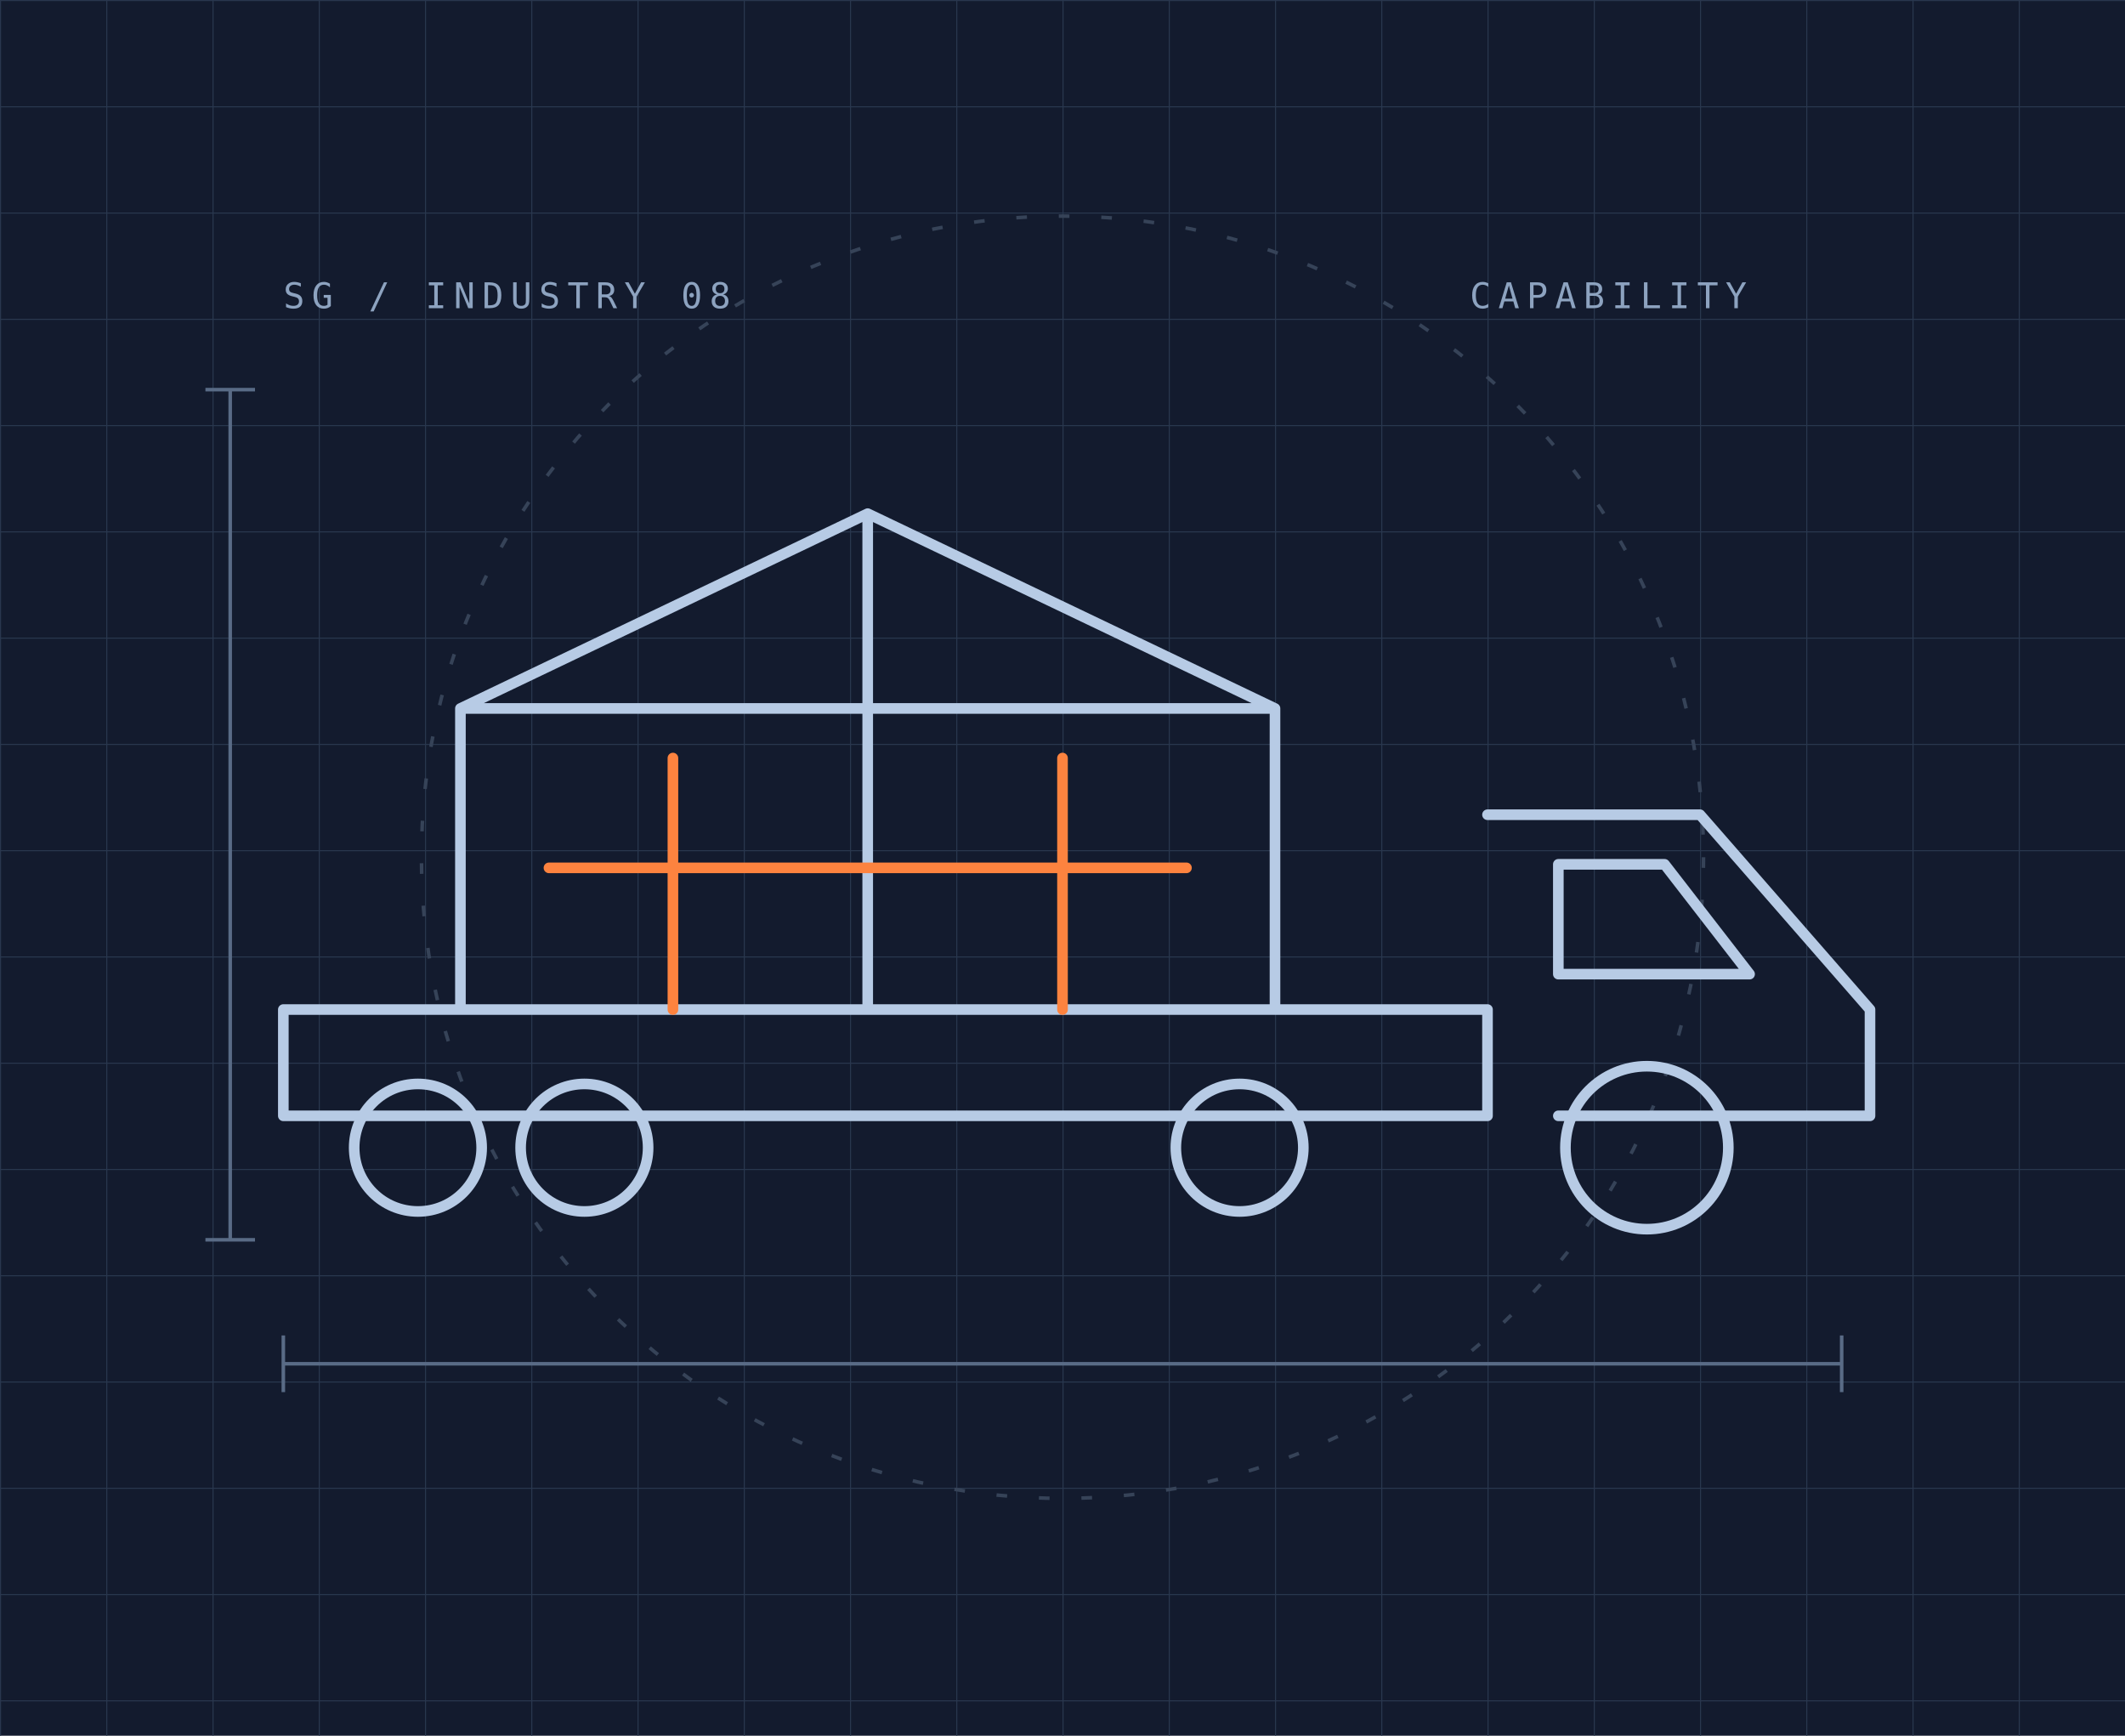
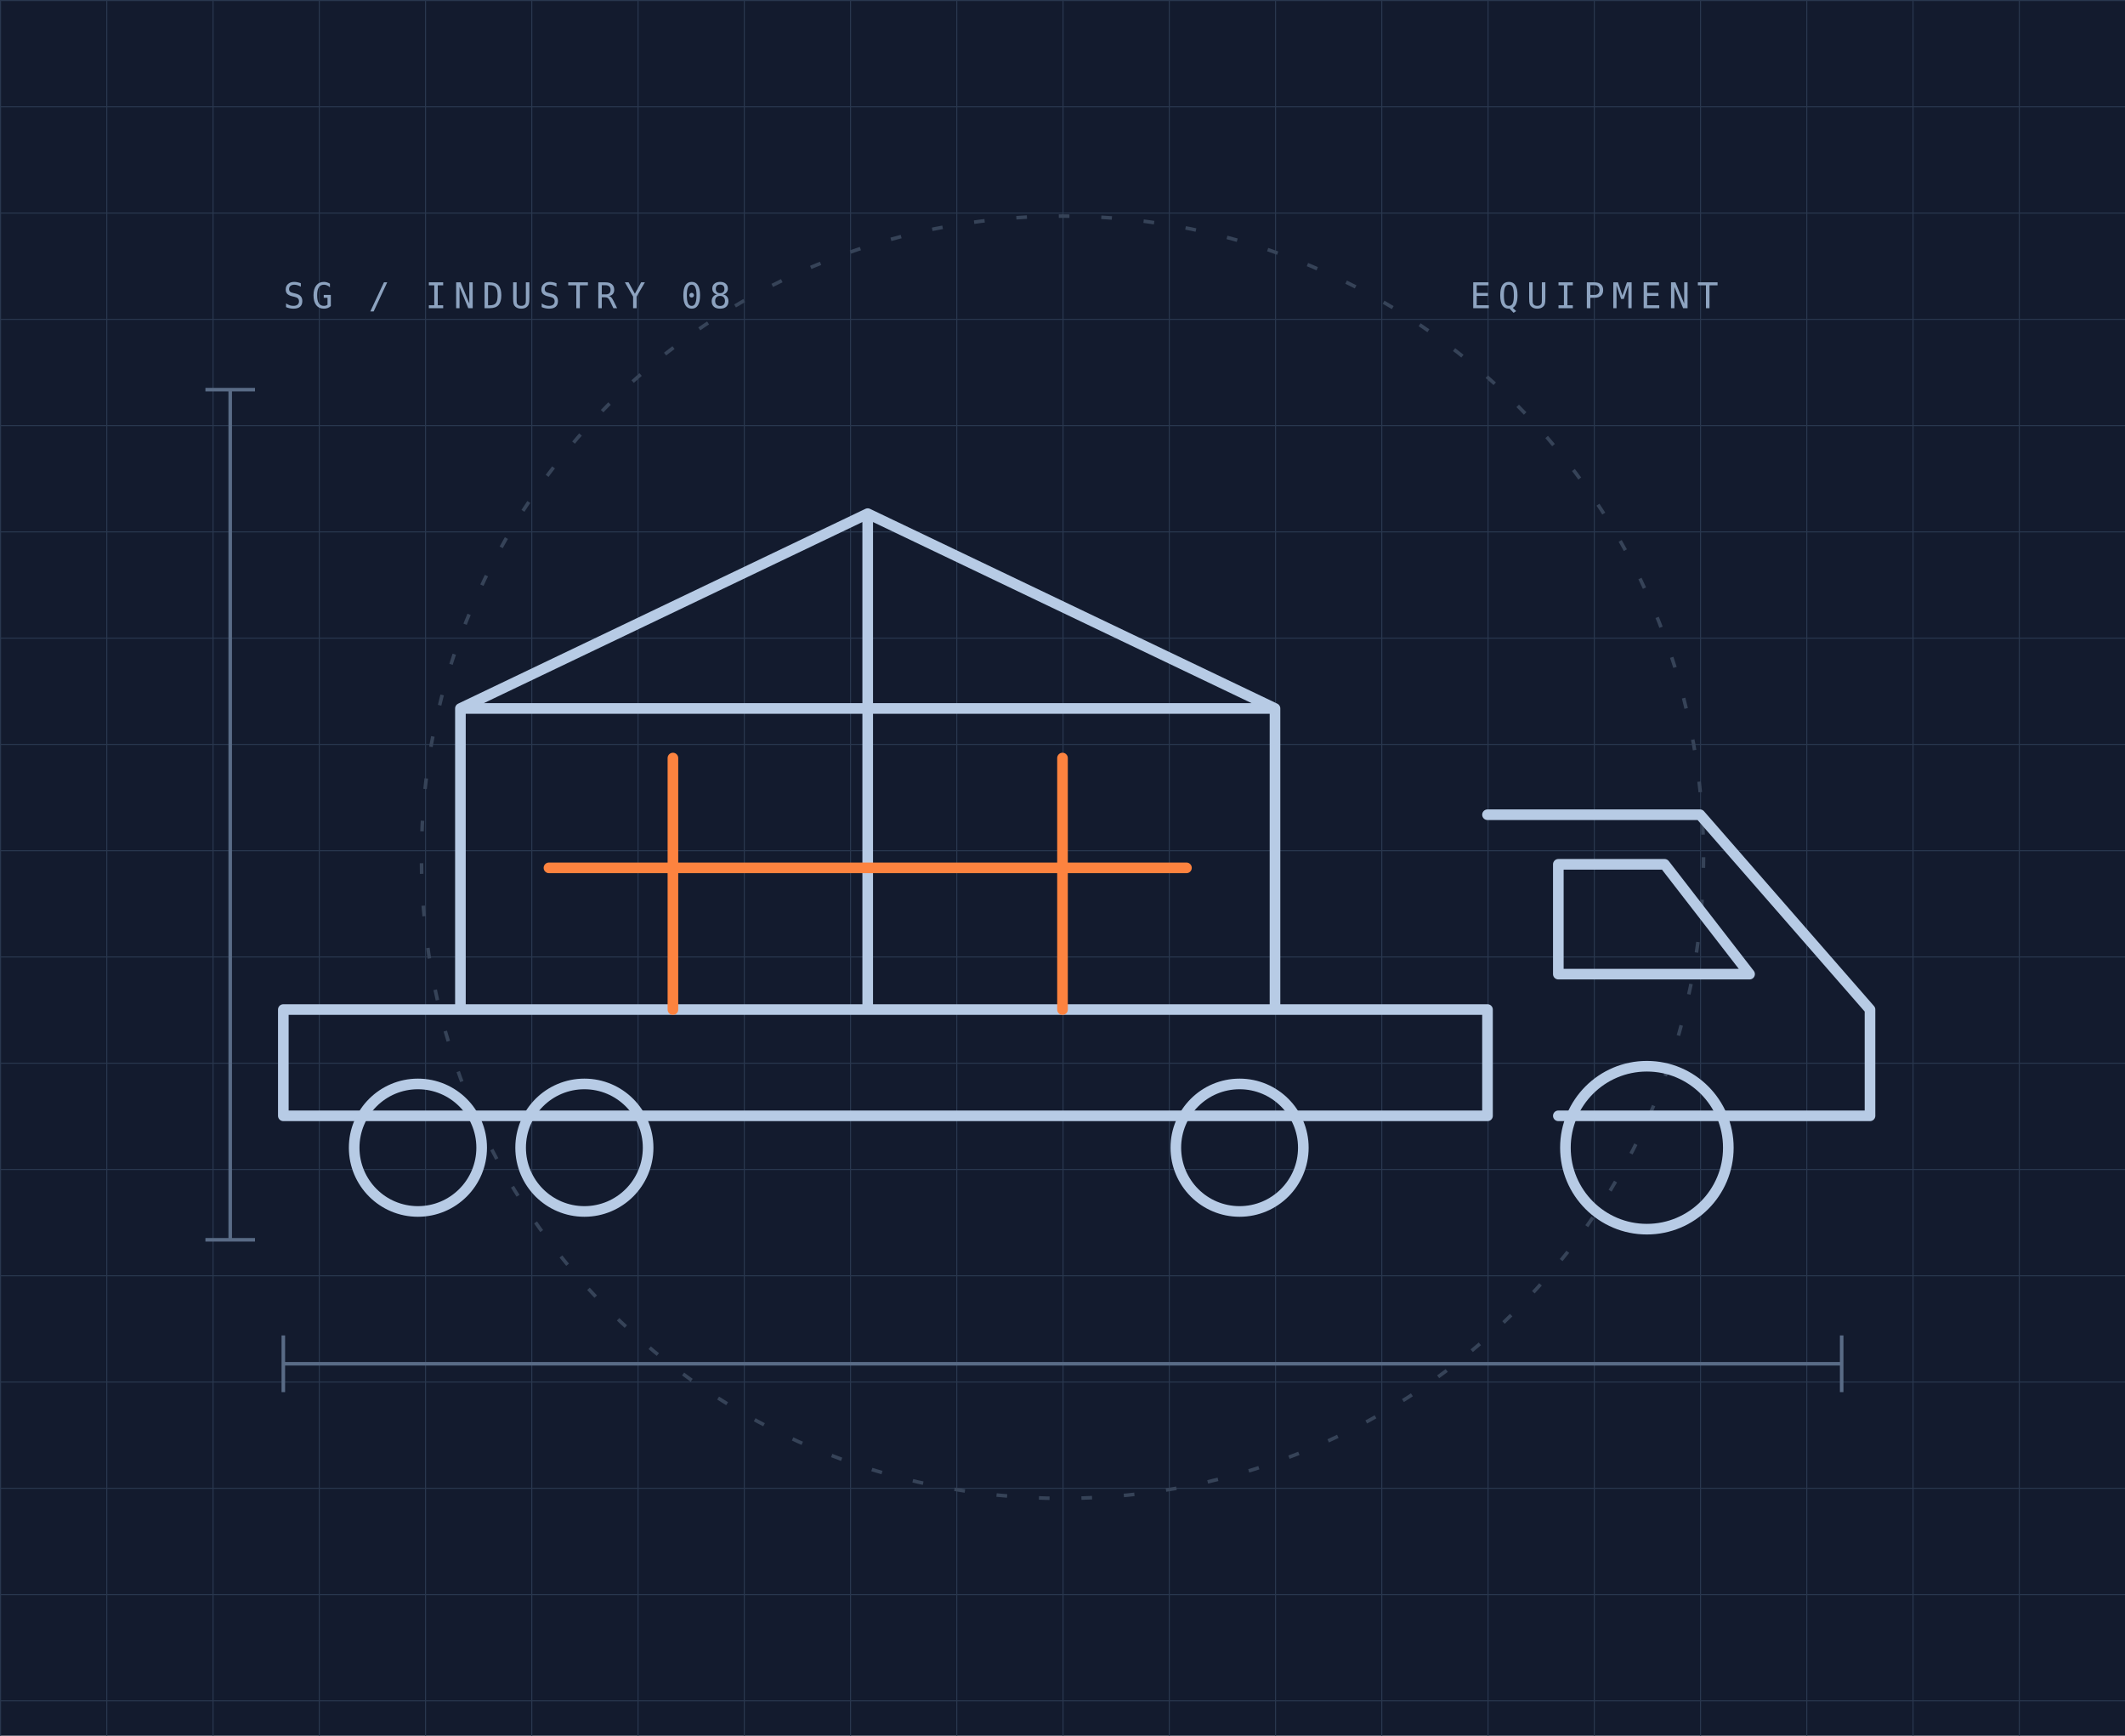
<svg xmlns="http://www.w3.org/2000/svg" viewBox="0 0 600 490" role="img" aria-labelledby="title">
  <defs>
    <pattern id="grid" width="30" height="30" patternUnits="userSpaceOnUse">
      <path d="M30 0H0V30" fill="none" stroke="#29374e" stroke-width=".6" />
    </pattern>
  </defs>
  <rect width="600" height="490" fill="#131b2e" />
  <rect width="600" height="490" fill="url(#grid)" />
  <circle cx="300" cy="242" r="181" fill="none" stroke="#364358" stroke-dasharray="3 9" />
  <style>.hot{stroke:#fd833f}</style>
  <g stroke="#b7cbe5" stroke-width="3" fill="none" stroke-linecap="round" stroke-linejoin="round">
    <path d="M80 285h340v30H80zM420 230h60l48 55v30h-88M440 244h30l24 31h-54zM130 285v-85h230v85M130 200l115-55 115 55M245 145v140" />
    <circle cx="118" cy="324" r="18" />
    <circle cx="165" cy="324" r="18" />
    <circle cx="350" cy="324" r="18" />
    <circle cx="465" cy="324" r="23" />
    <path class="hot" d="M190 214v71M300 214v71M155 245h180" />
  </g>
  <g stroke="#596b86" fill="none">
    <path d="M80 385H520M80 377v16M520 377v16M65 110v240M58 110h14M58 350h14" />
  </g>
  <g fill="#8da3c0" font-family="monospace" font-size="10" letter-spacing="2">
    <text x="80" y="87">SG / INDUSTRY 08</text>
-     <text x="415" y="87">CAPABILITY</text>
+     <text x="415" y="87">EQUIPMENT</text>
  </g>
</svg>
